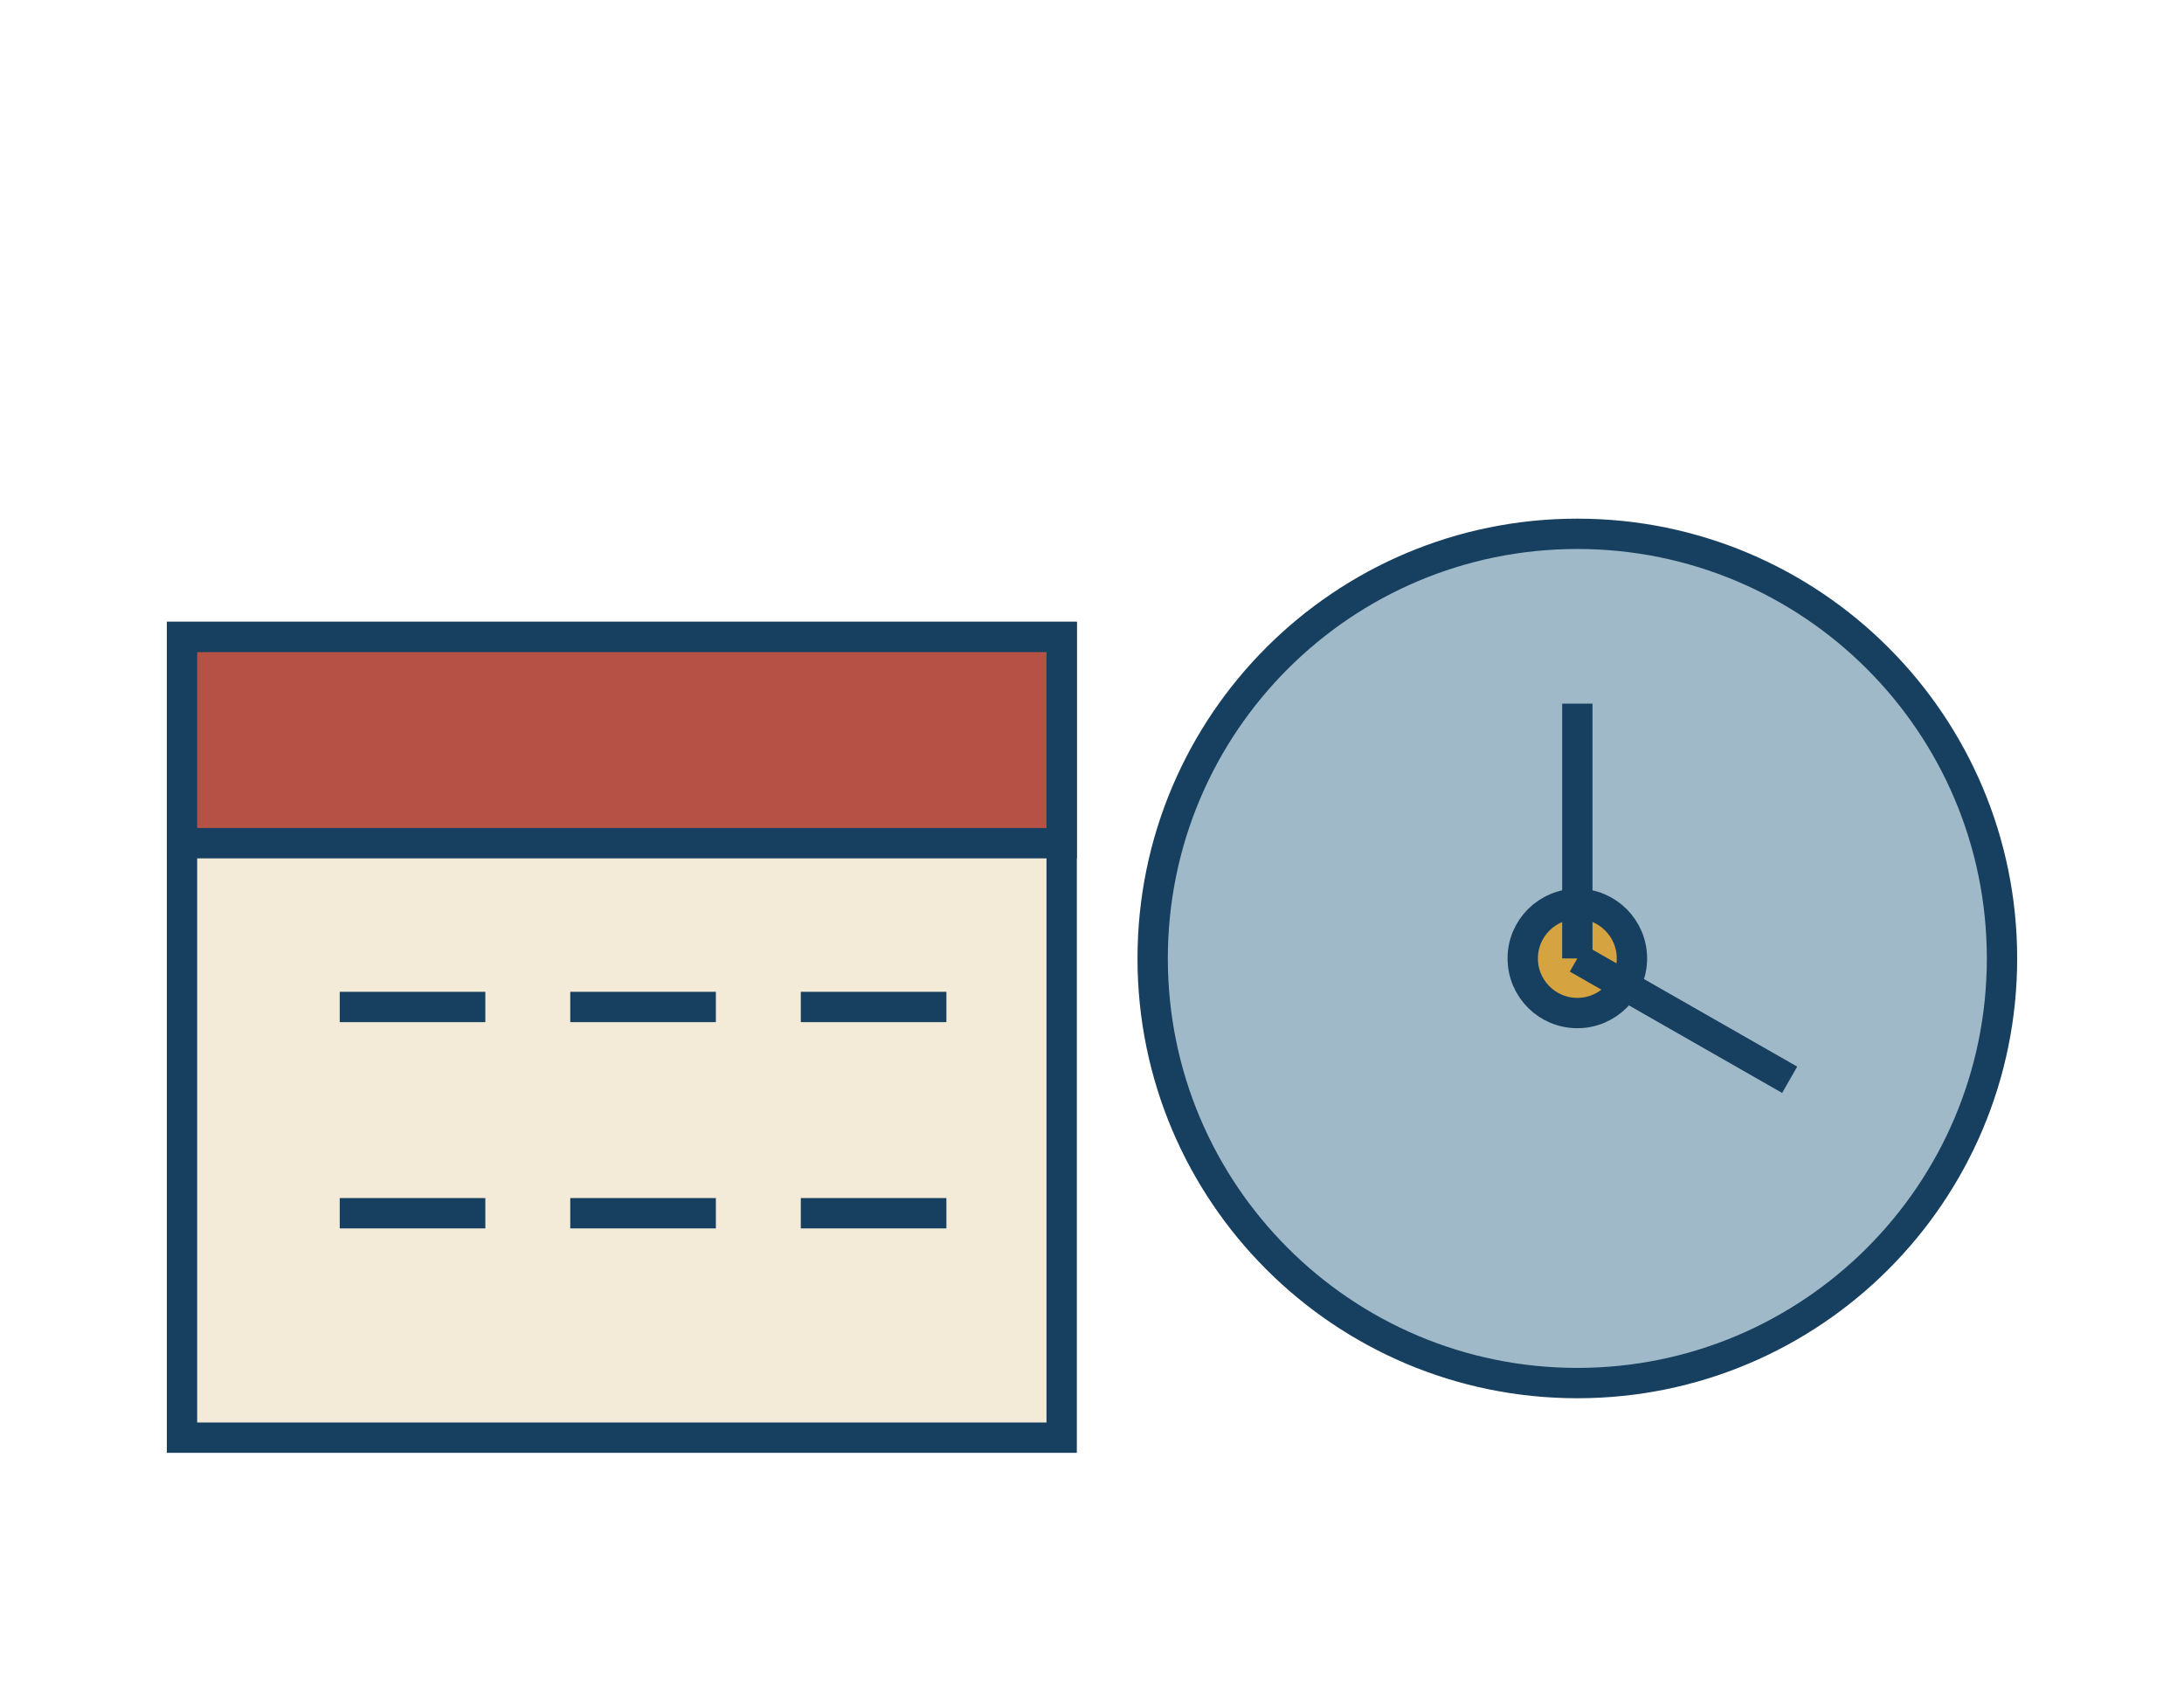
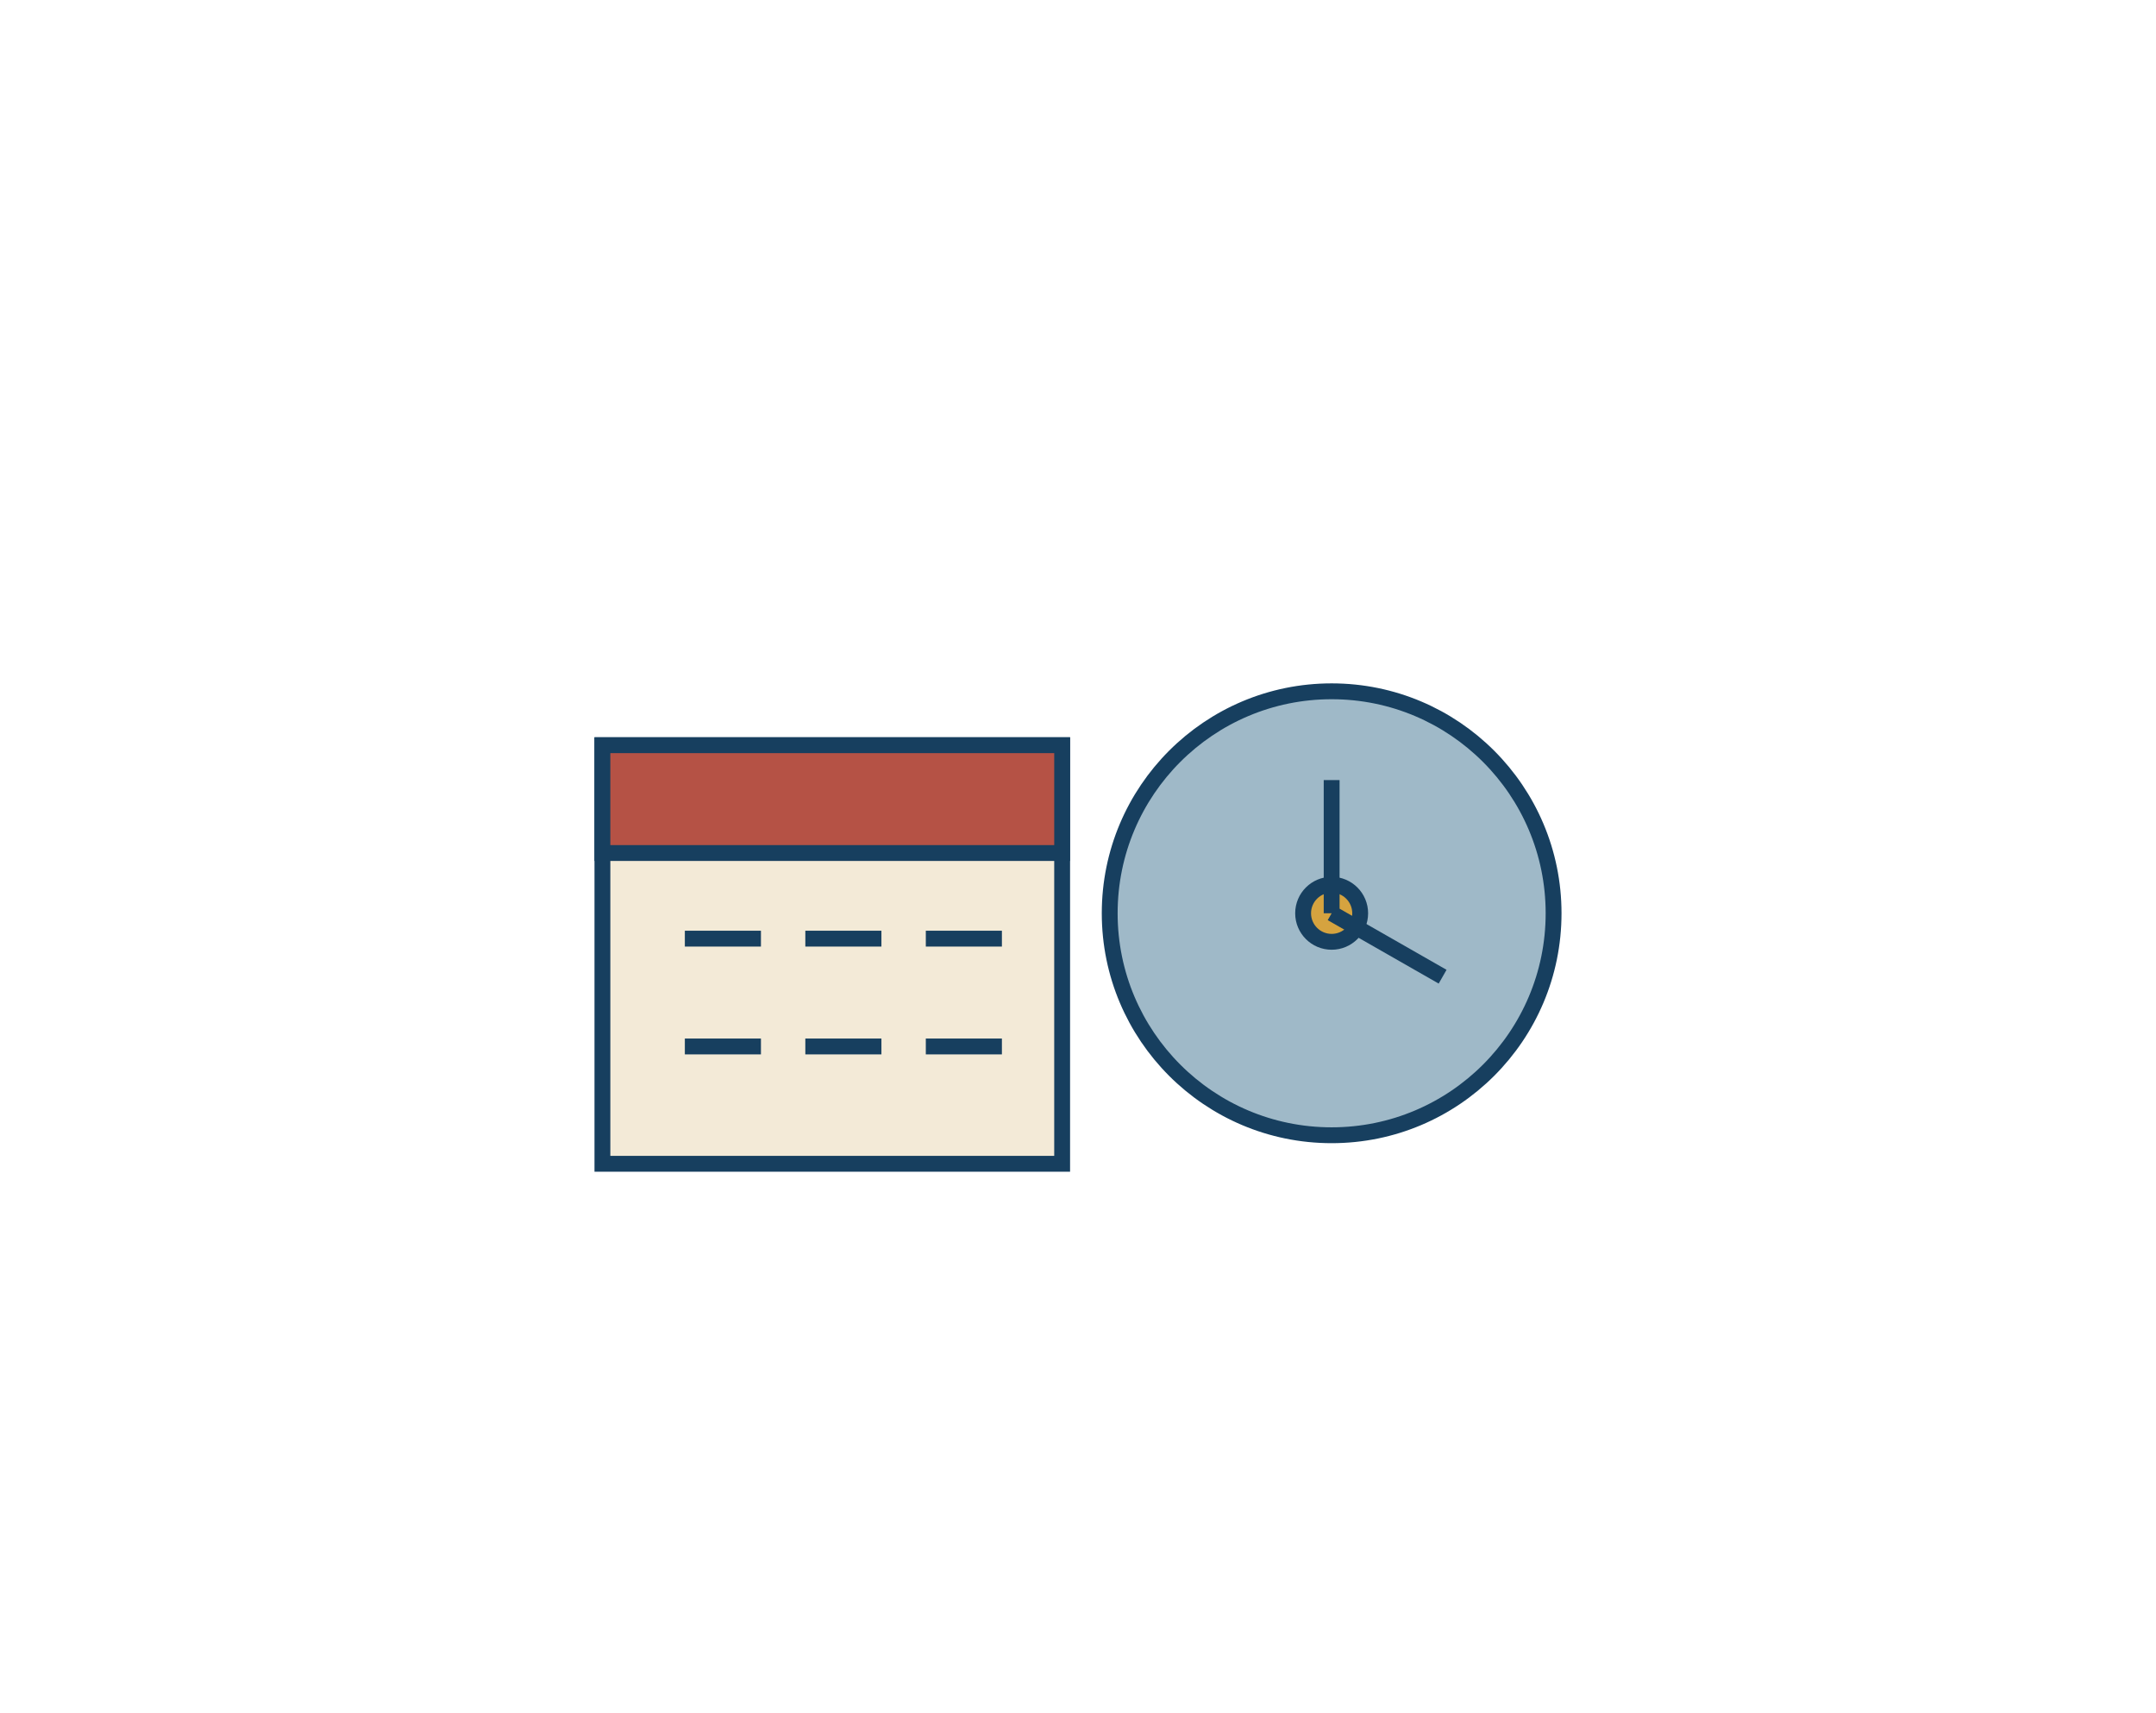
- <svg xmlns="http://www.w3.org/2000/svg" viewBox="0 0 360 280">
+ <svg xmlns="http://www.w3.org/2000/svg" viewBox="-160 -130 680 540">
  <g stroke="#173f5f" stroke-width="5">
    <path fill="#f3ead7" d="M30 105h145v132H30z" />
    <path fill="#b55245" d="M30 105h145v34H30z" />
    <path d="M56 166h24M94 166h24M132 166h24M56 200h24M94 200h24M132 200h24" fill="none" />
    <circle cx="260" cy="158" r="70" fill="#9fb9c8" />
    <circle cx="260" cy="158" r="9" fill="#d5a33f" />
    <path d="M260 158v-42M260 158l35 20" fill="none" />
  </g>
</svg>
